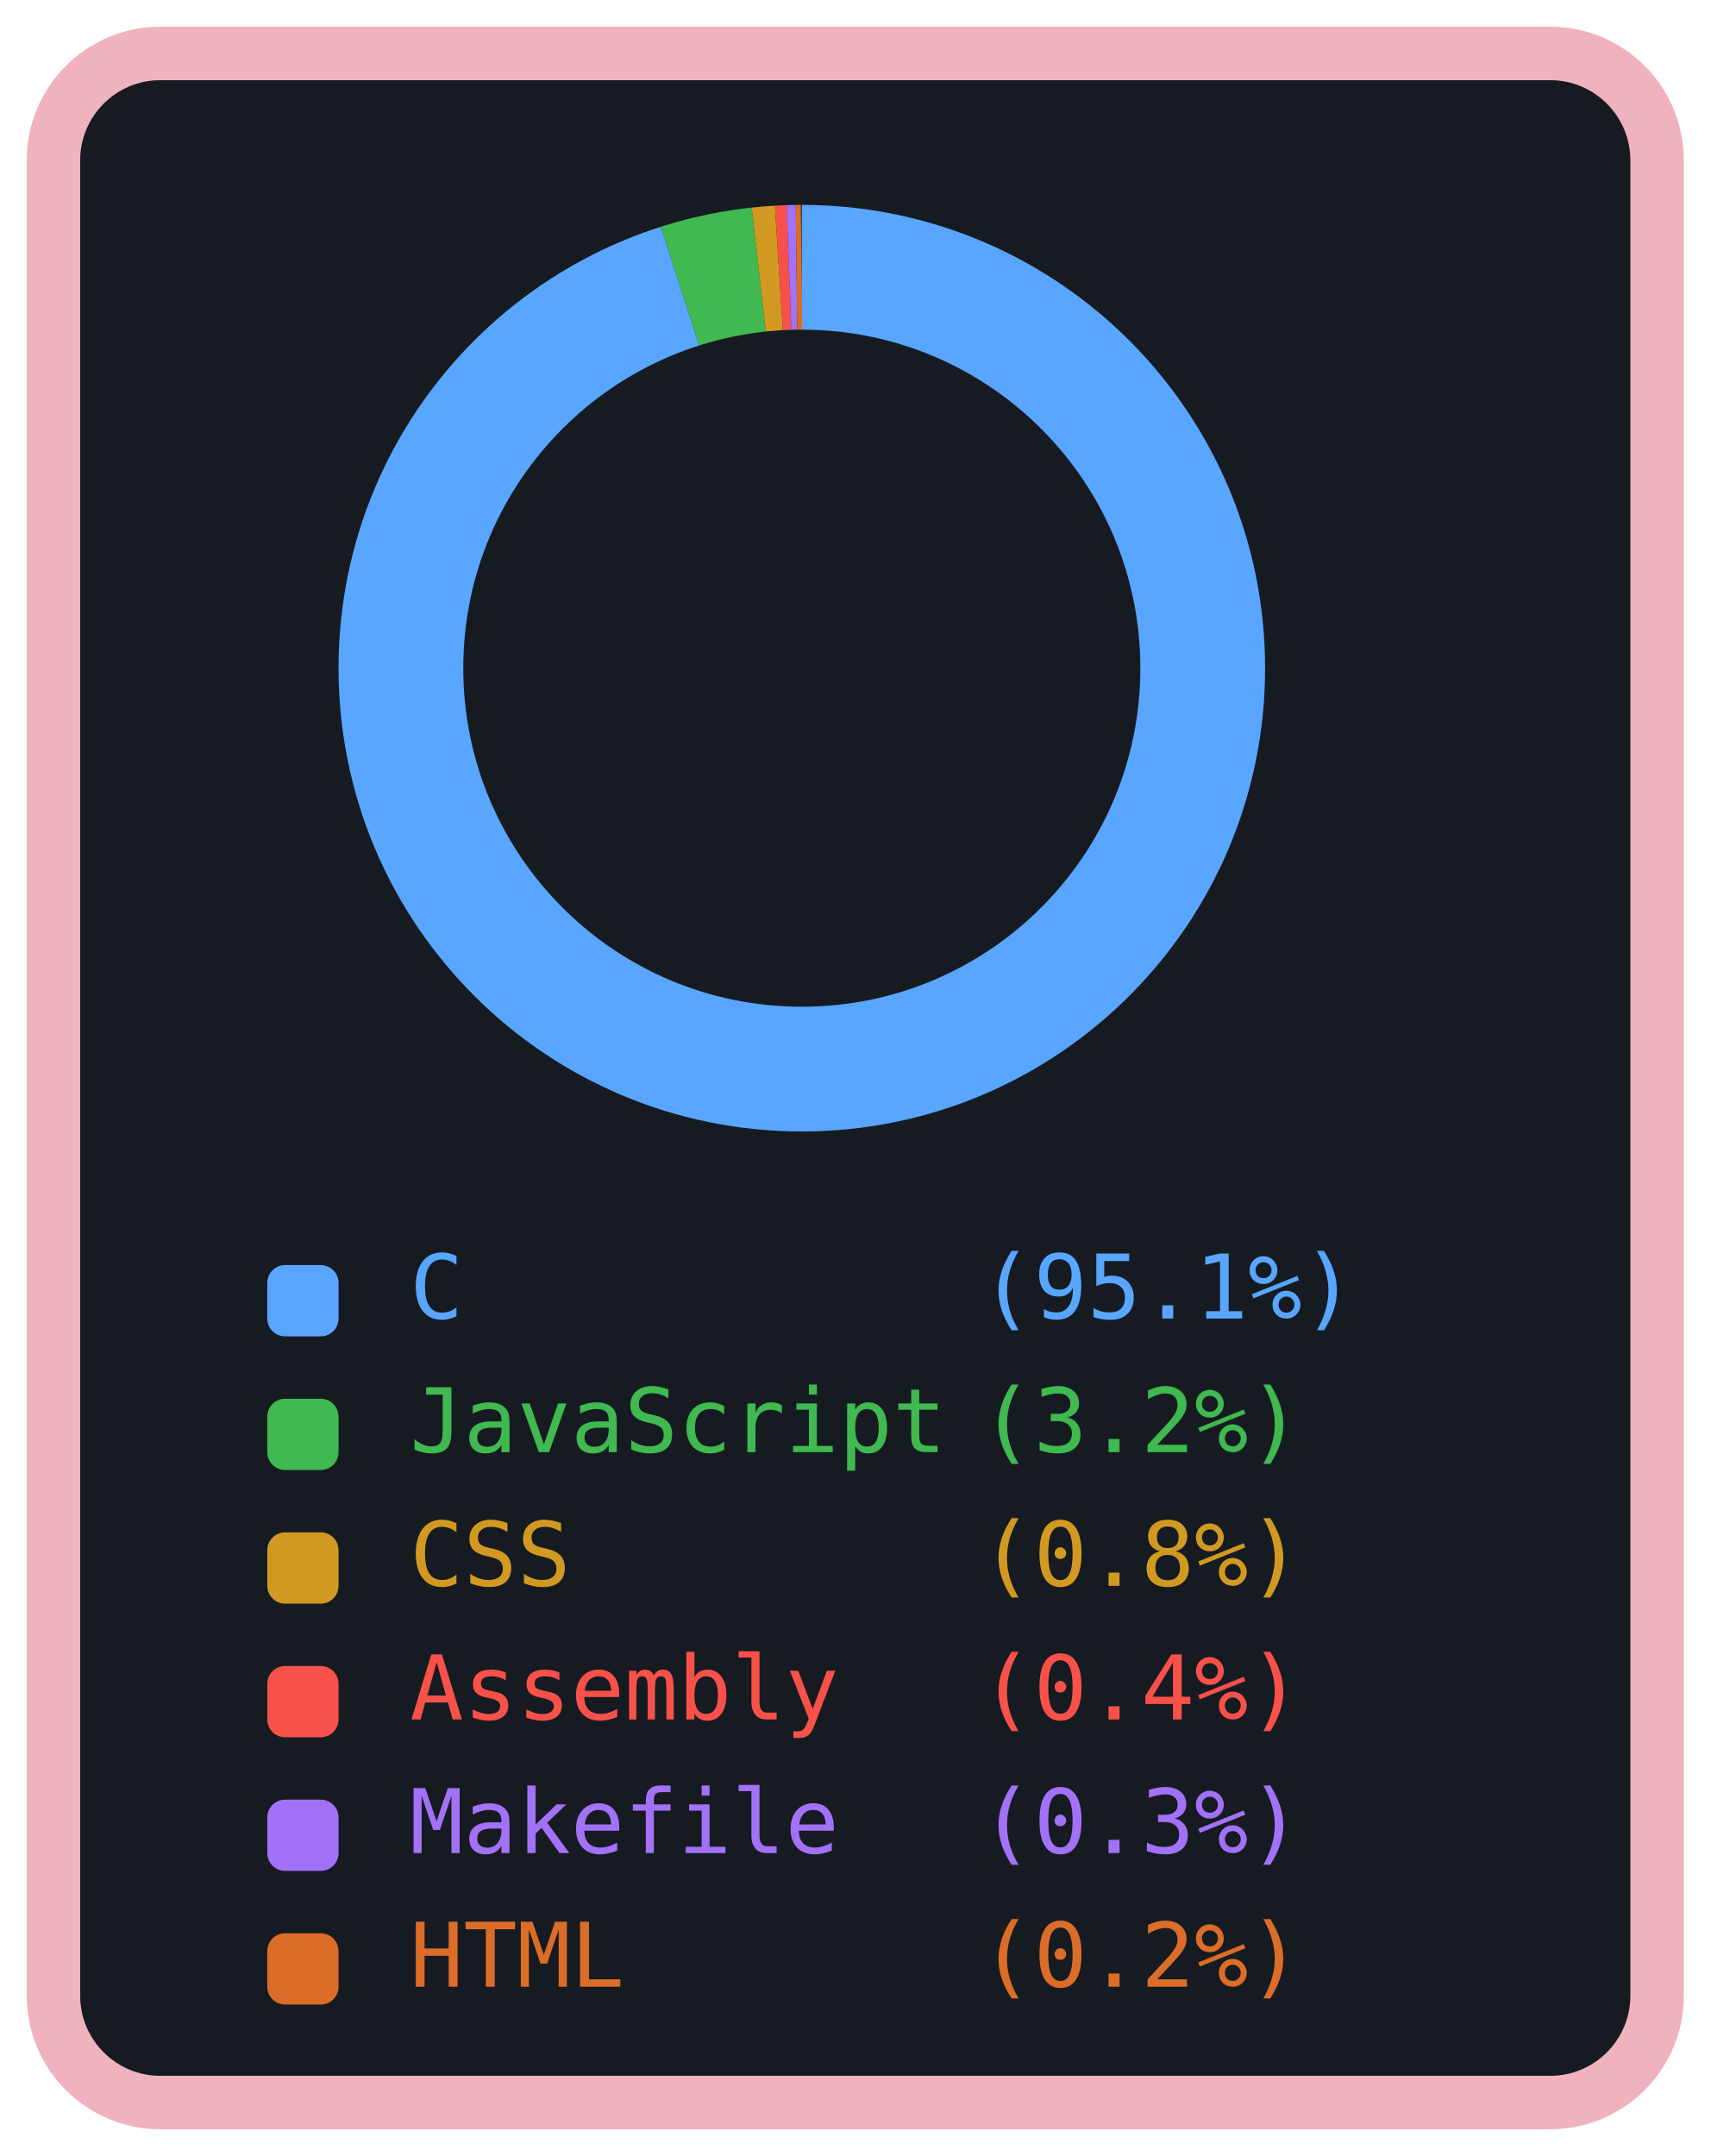
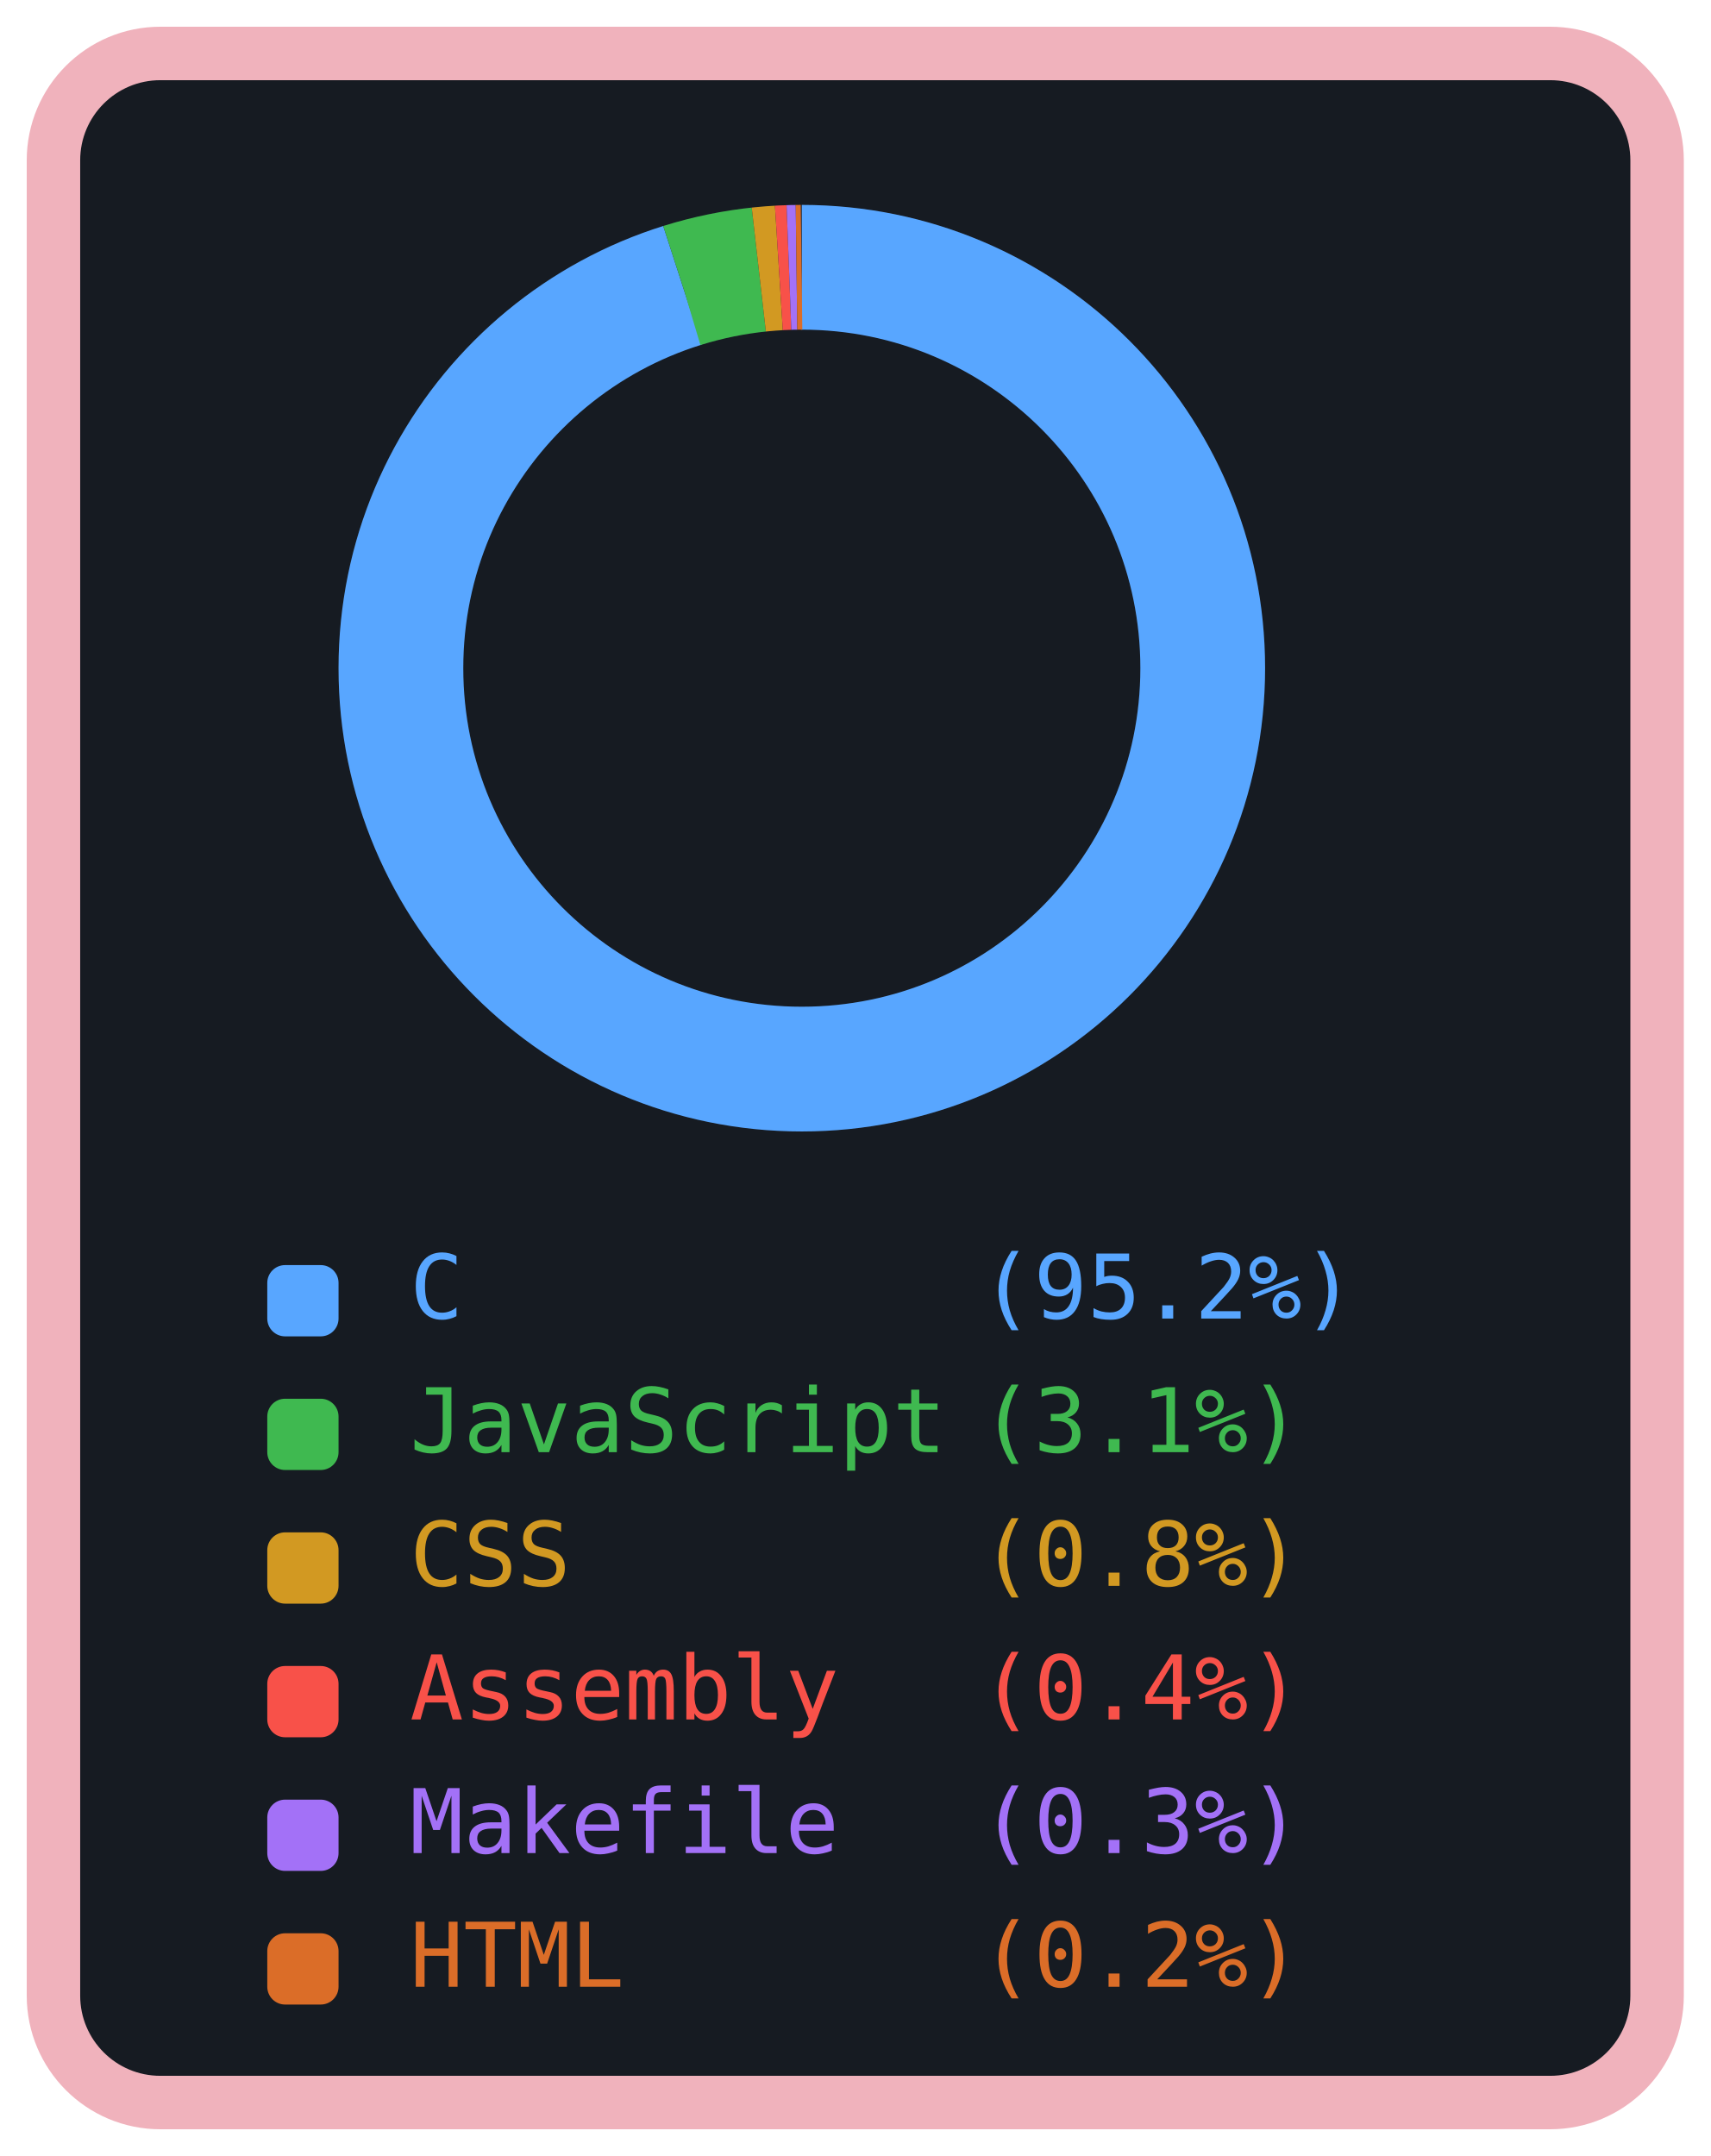
<svg xmlns="http://www.w3.org/2000/svg" width="192" height="242" viewBox="0 0 192 242">
  <style>
		.bg {
			fill: #161B22;
			stroke: #F0B2BC;
			stroke-width: 6;
			rx: 12px;
		}
		</style>
  <rect x="6" y="6" width="180" height="230" class="bg" />
  <g>
    <circle cx="90" cy="75" r="45" fill="none" stroke="#21262d" stroke-width="14" />
-     <circle cx="90" cy="75" r="45" fill="none" stroke="#58a6ff" stroke-width="14" stroke-dasharray="268.889 282.743" stroke-dashoffset="0" transform="rotate(-90 90 75)" />
+     <circle cx="90" cy="75" r="45" fill="none" stroke="#58a6ff" stroke-width="14" stroke-dasharray="269.172 282.743" stroke-dashoffset="0" transform="rotate(-90 90 75)" />
    <g>
      <rect x="30" y="142" width="8" height="8" rx="2" fill="#58a6ff" />
      <text x="46" y="148" font-family="monospace" font-size="10" fill="#58a6ff">C</text>
-       <text x="110" y="148" font-family="monospace" font-size="10" fill="#58a6ff">(95.1%)</text>
+       <text x="110" y="148" font-family="monospace" font-size="10" fill="#58a6ff">(95.2%)</text>
    </g>
-     <circle cx="90" cy="75" r="45" fill="none" stroke="#3fb950" stroke-width="14" stroke-dasharray="9.048 282.743" stroke-dashoffset="-268.889" transform="rotate(-90 90 75)" />
+     <circle cx="90" cy="75" r="45" fill="none" stroke="#3fb950" stroke-width="14" stroke-dasharray="8.765 282.743" stroke-dashoffset="-269.172" transform="rotate(-90 90 75)" />
    <g>
      <rect x="30" y="157" width="8" height="8" rx="2" fill="#3fb950" />
      <text x="46" y="163" font-family="monospace" font-size="10" fill="#3fb950">JavaScript</text>
-       <text x="110" y="163" font-family="monospace" font-size="10" fill="#3fb950">(3.2%)</text>
+       <text x="110" y="163" font-family="monospace" font-size="10" fill="#3fb950">(3.1%)</text>
    </g>
    <circle cx="90" cy="75" r="45" fill="none" stroke="#d29922" stroke-width="14" stroke-dasharray="2.262 282.743" stroke-dashoffset="-277.937" transform="rotate(-90 90 75)" />
    <g>
      <rect x="30" y="172" width="8" height="8" rx="2" fill="#d29922" />
      <text x="46" y="178" font-family="monospace" font-size="10" fill="#d29922">CSS</text>
      <text x="110" y="178" font-family="monospace" font-size="10" fill="#d29922">(0.8%)</text>
    </g>
    <circle cx="90" cy="75" r="45" fill="none" stroke="#f85149" stroke-width="14" stroke-dasharray="1.131 282.743" stroke-dashoffset="-280.199" transform="rotate(-90 90 75)" />
    <g>
      <rect x="30" y="187" width="8" height="8" rx="2" fill="#f85149" />
      <text x="46" y="193" font-family="monospace" font-size="10" fill="#f85149">Assembly</text>
      <text x="110" y="193" font-family="monospace" font-size="10" fill="#f85149">(0.4%)</text>
    </g>
    <circle cx="90" cy="75" r="45" fill="none" stroke="#a371f7" stroke-width="14" stroke-dasharray="0.848 282.743" stroke-dashoffset="-281.33" transform="rotate(-90 90 75)" />
    <g>
      <rect x="30" y="202" width="8" height="8" rx="2" fill="#a371f7" />
      <text x="46" y="208" font-family="monospace" font-size="10" fill="#a371f7">Makefile</text>
      <text x="110" y="208" font-family="monospace" font-size="10" fill="#a371f7">(0.3%)</text>
    </g>
    <circle cx="90" cy="75" r="45" fill="none" stroke="#db6d28" stroke-width="14" stroke-dasharray="0.565 282.743" stroke-dashoffset="-282.178" transform="rotate(-90 90 75)" />
    <g>
      <rect x="30" y="217" width="8" height="8" rx="2" fill="#db6d28" />
      <text x="46" y="223" font-family="monospace" font-size="10" fill="#db6d28">HTML</text>
      <text x="110" y="223" font-family="monospace" font-size="10" fill="#db6d28">(0.2%)</text>
    </g>
  </g>
</svg>
